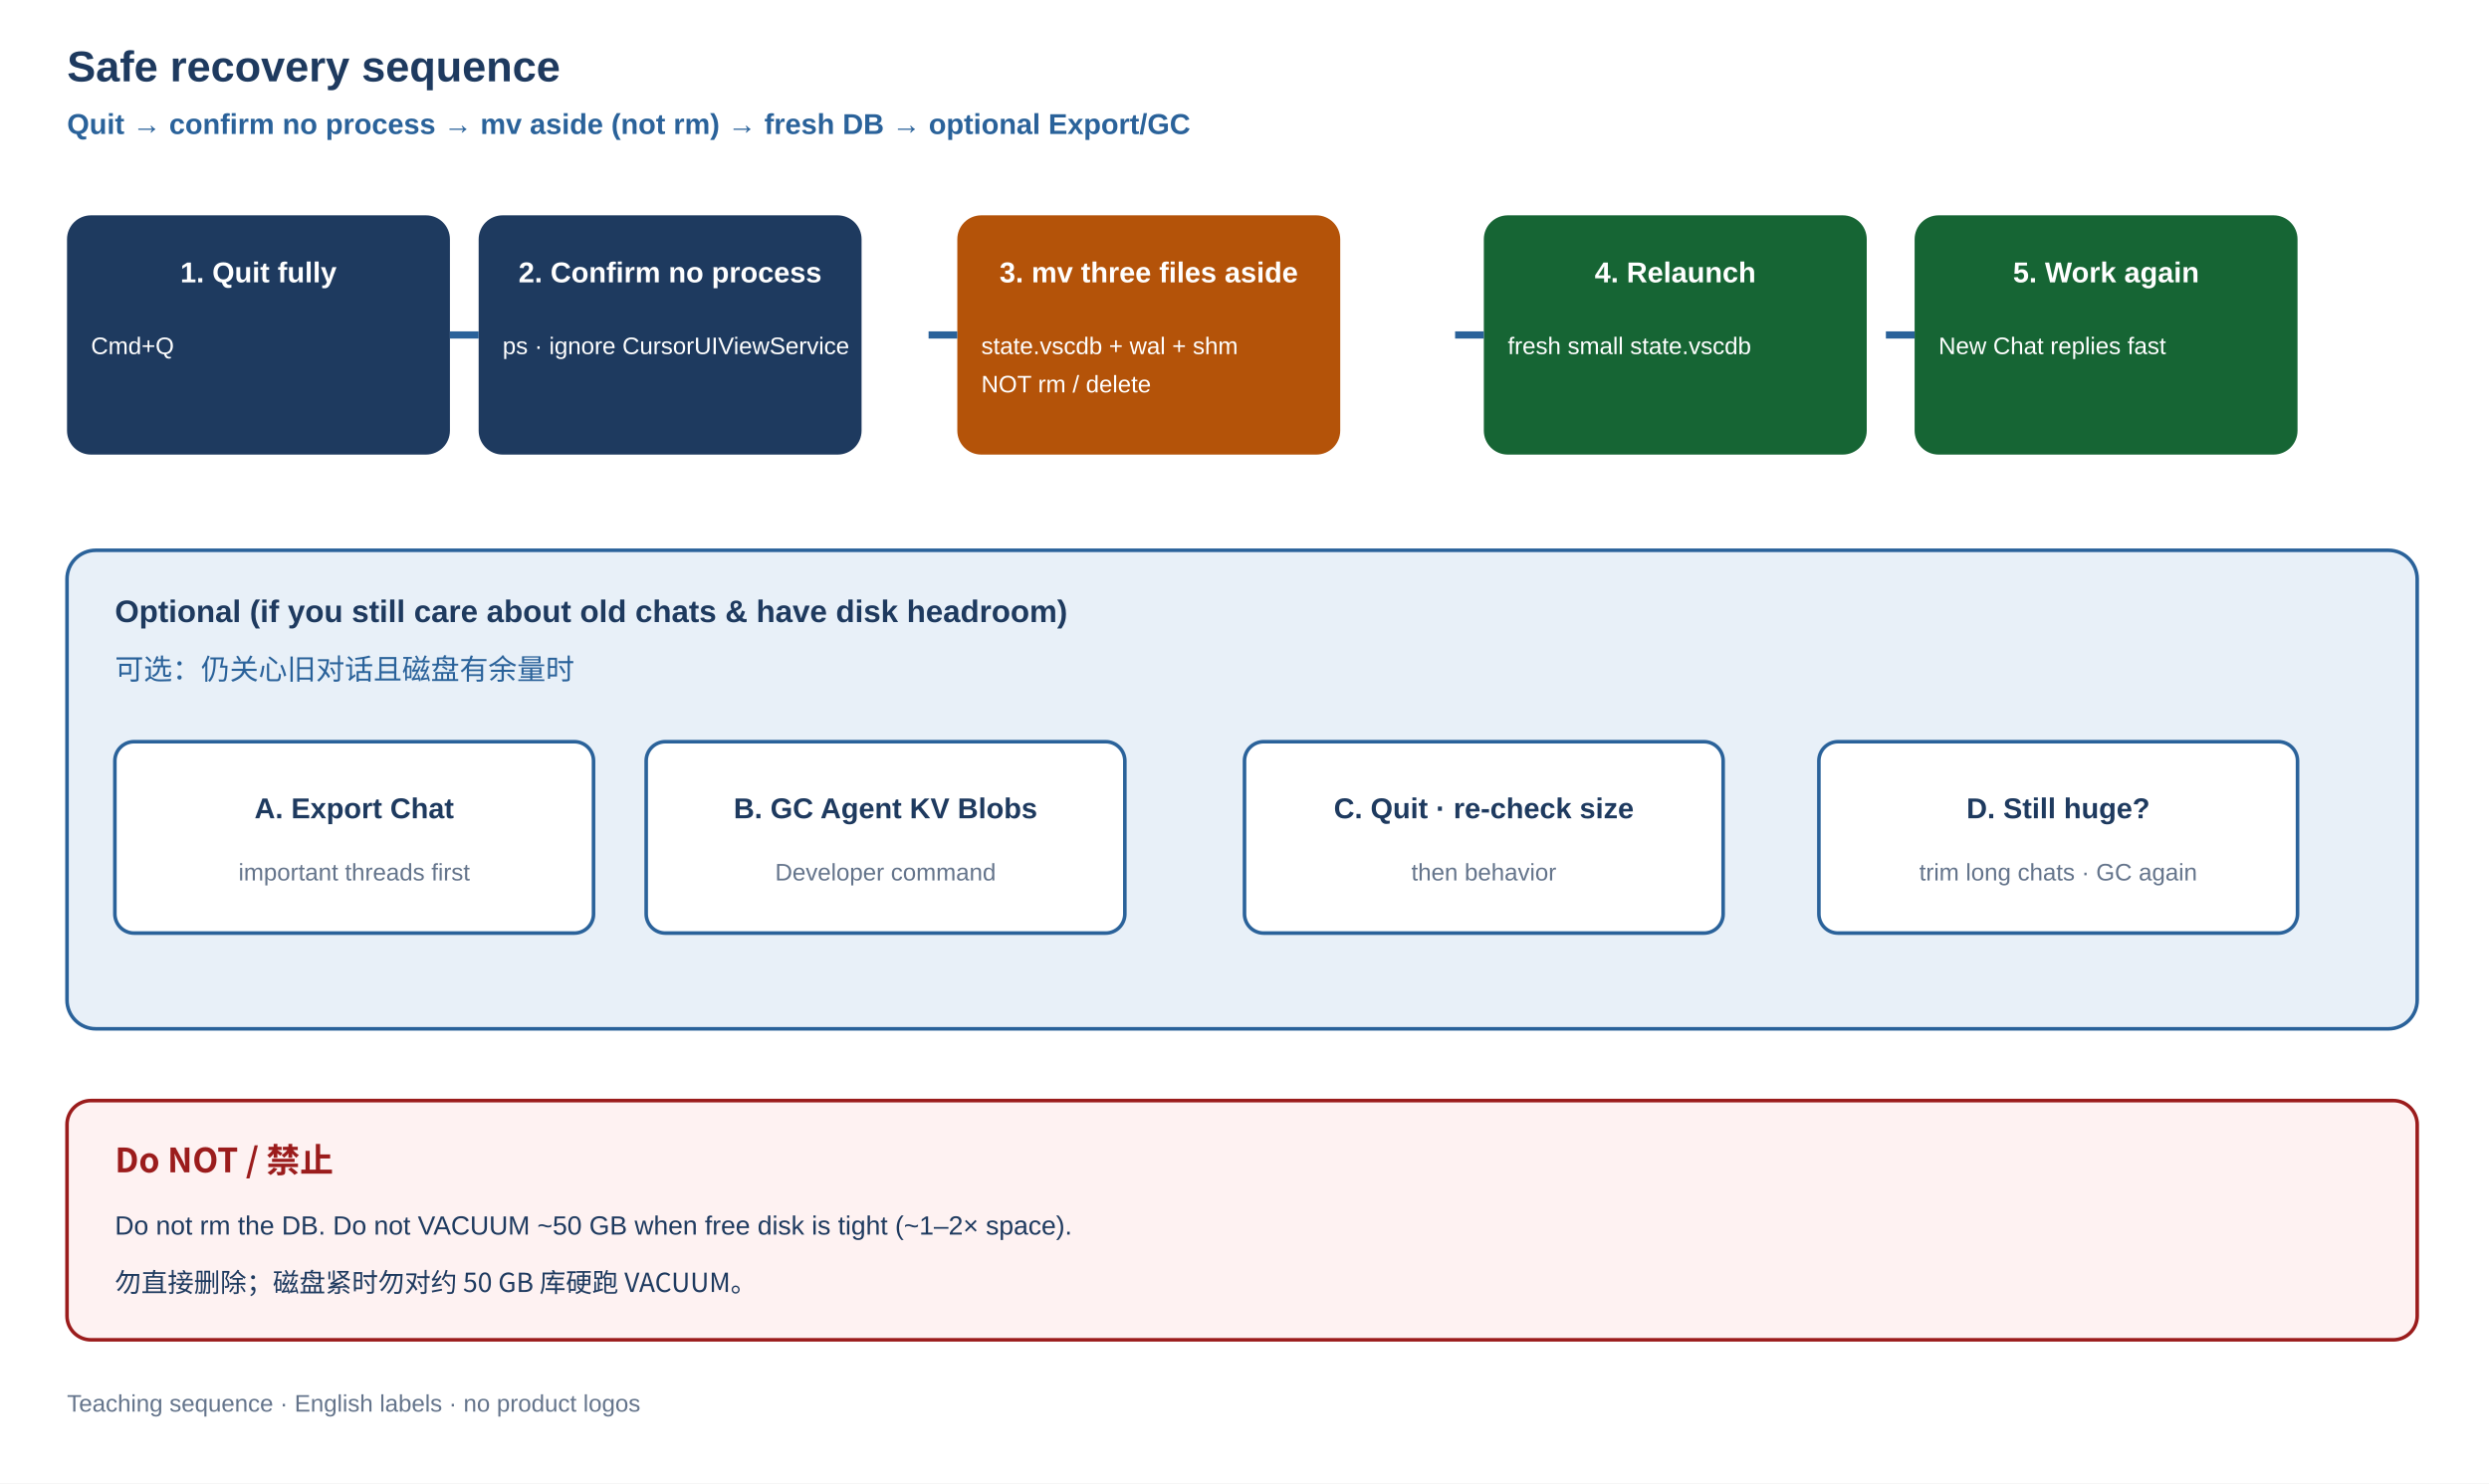
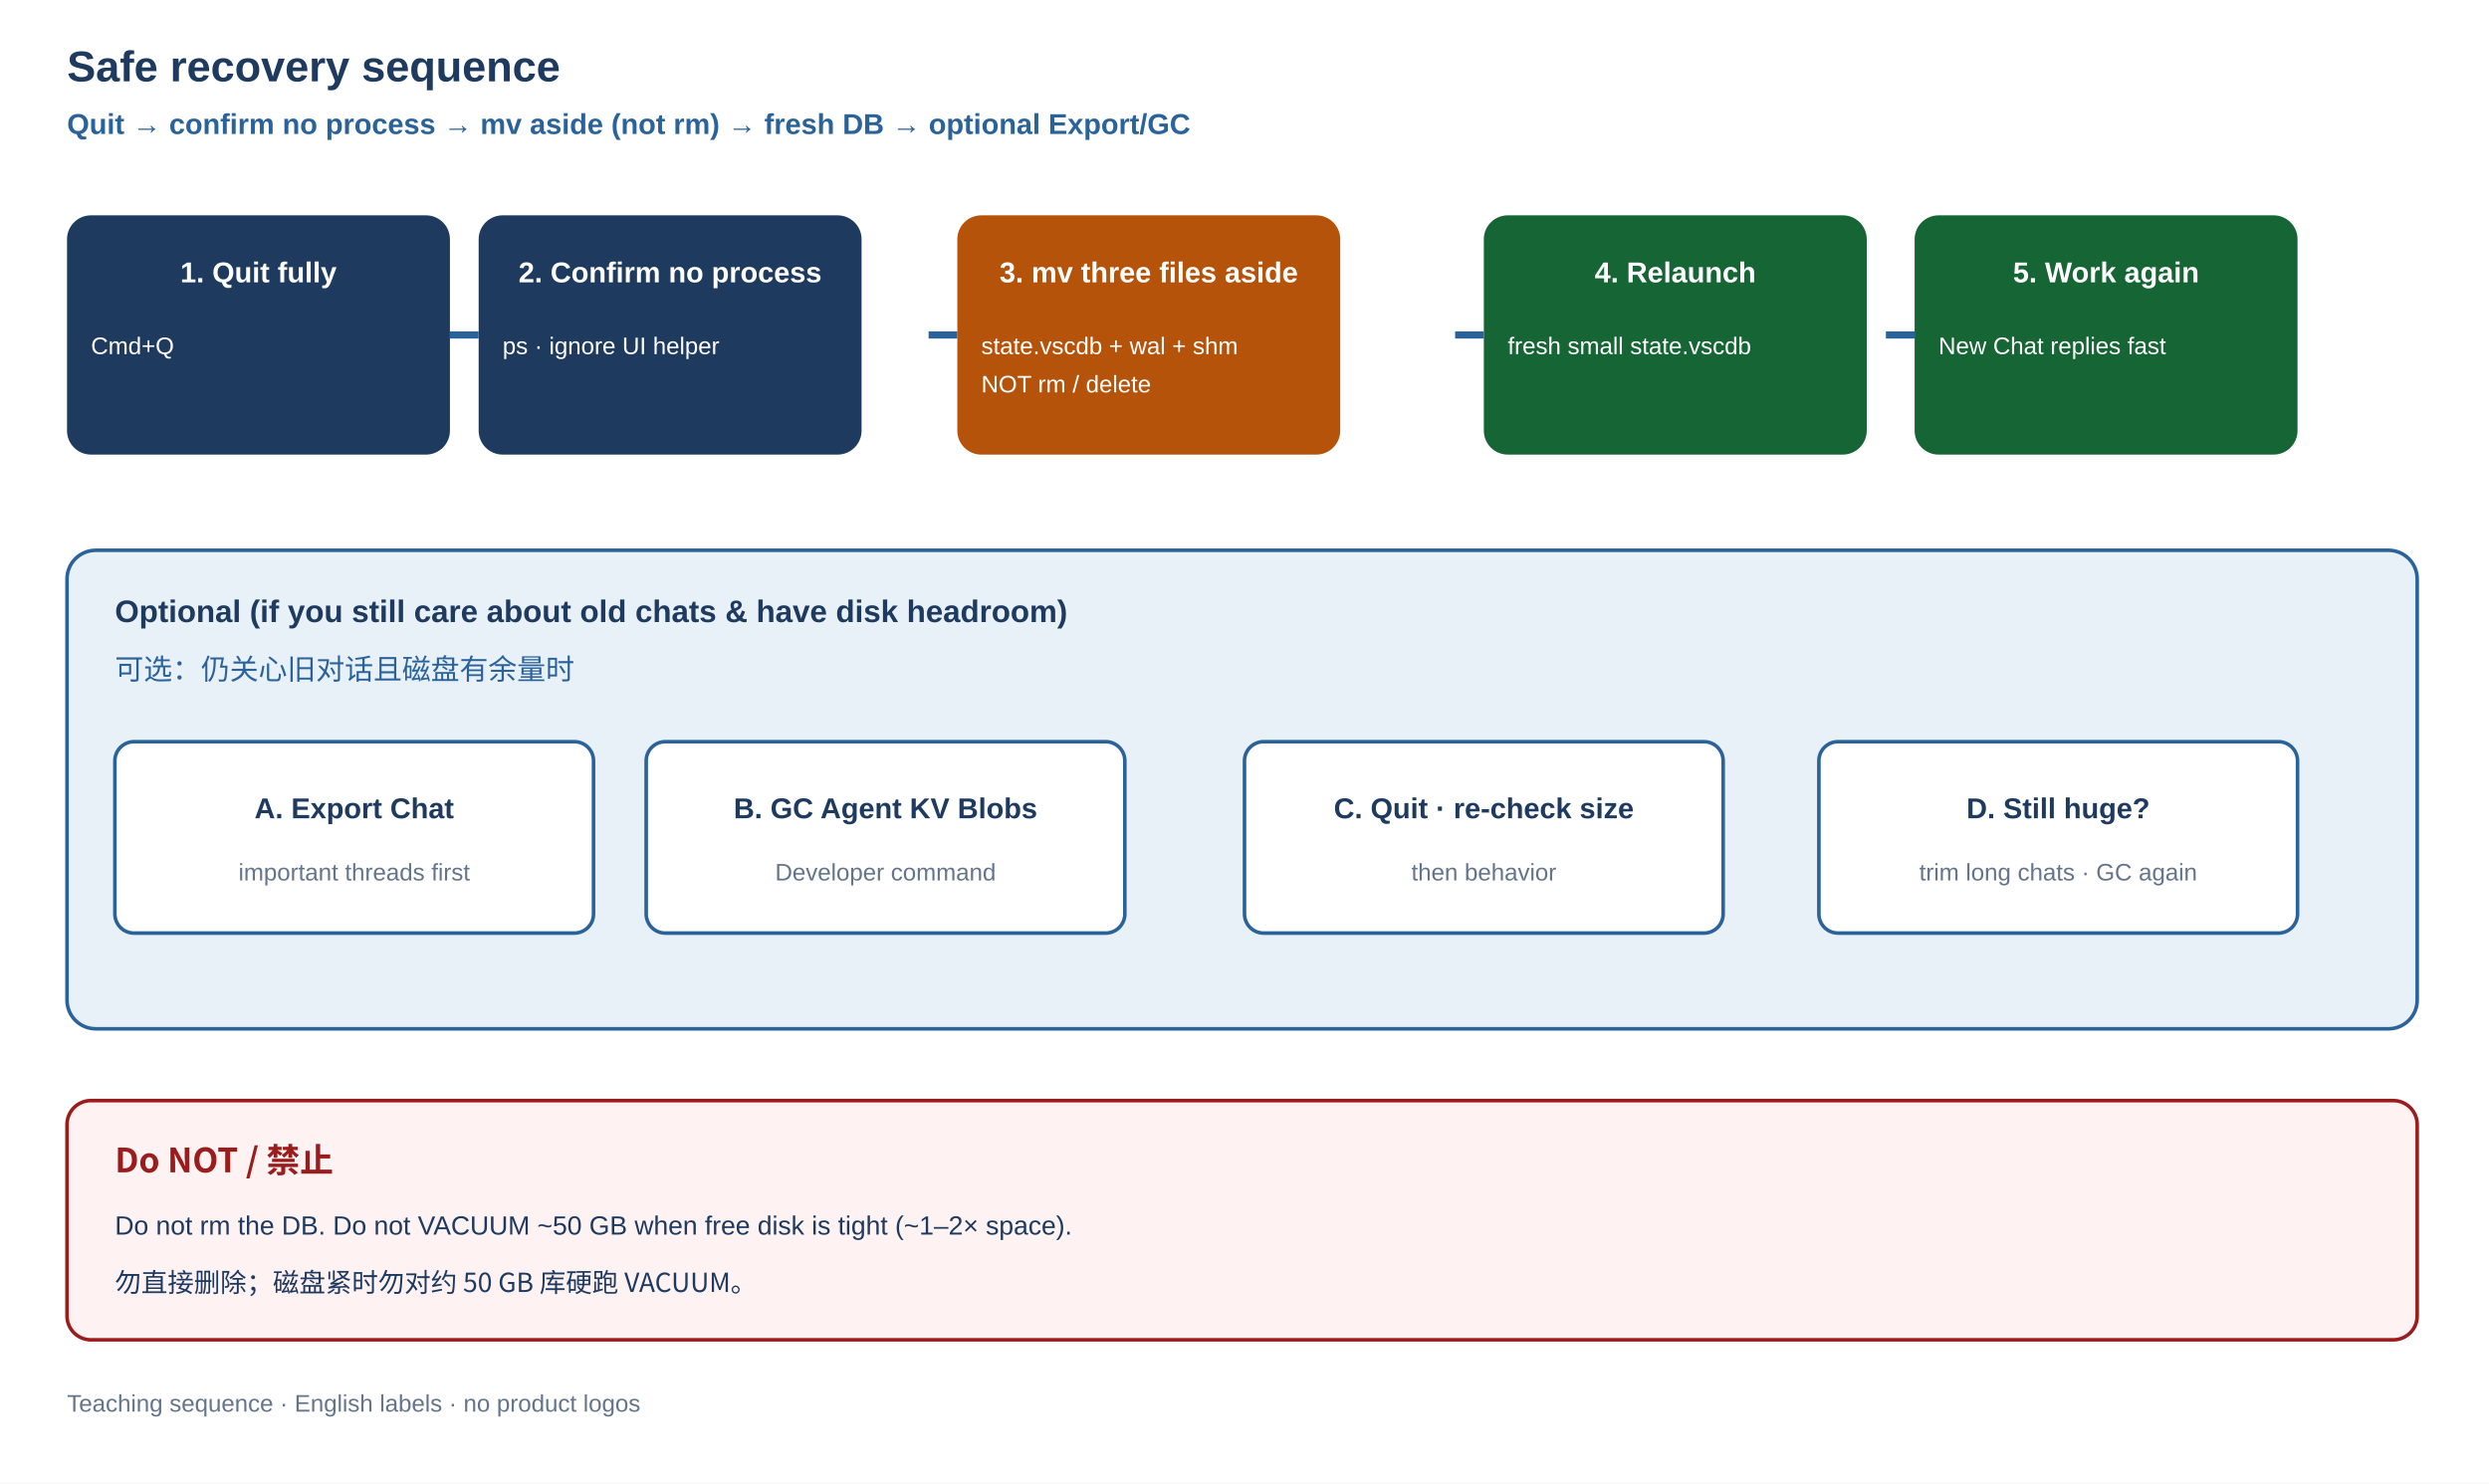
<svg xmlns="http://www.w3.org/2000/svg" width="1040" height="620" viewBox="0 0 1040 620">
  <rect width="100%" height="100%" fill="#FFFFFF" />
  <text x="28" y="34" font-family="Arial, Helvetica, sans-serif" font-size="18" font-weight="bold" fill="#1e3a5f" text-anchor="start">Safe recovery sequence</text>
  <text x="28" y="56" font-family="Arial, Helvetica, sans-serif" font-size="12" font-weight="bold" fill="#2A629A" text-anchor="start">Quit → confirm no process → mv aside (not rm) → fresh DB → optional Export/GC</text>
  <rect x="28" y="90" width="160" height="100" rx="10" fill="#1e3a5f" />
  <text x="108" y="118" font-family="Arial, Helvetica, sans-serif" font-size="12" font-weight="bold" fill="#FFFFFF" text-anchor="middle">1. Quit fully</text>
  <text x="38" y="148" font-family="Arial, Helvetica, sans-serif" font-size="10" font-weight="normal" fill="#FFFFFF" text-anchor="start">Cmd+Q</text>
  <rect x="200" y="90" width="160" height="100" rx="10" fill="#1e3a5f" />
  <text x="280" y="118" font-family="Arial, Helvetica, sans-serif" font-size="12" font-weight="bold" fill="#FFFFFF" text-anchor="middle">2. Confirm no process</text>
-   <text x="210" y="148" font-family="Arial, Helvetica, sans-serif" font-size="10" font-weight="normal" fill="#FFFFFF" text-anchor="start">ps · ignore CursorUIViewService</text>
+   <text x="210" y="148" font-family="Arial, Helvetica, sans-serif" font-size="10" font-weight="normal" fill="#FFFFFF" text-anchor="start">ps · ignore UI helper</text>
  <rect x="400" y="90" width="160" height="100" rx="10" fill="#B45309" />
  <text x="480" y="118" font-family="Arial, Helvetica, sans-serif" font-size="12" font-weight="bold" fill="#FFFFFF" text-anchor="middle">3. mv three files aside</text>
  <text x="410" y="148" font-family="Arial, Helvetica, sans-serif" font-size="10" font-weight="normal" fill="#FFFFFF" text-anchor="start">state.vscdb + wal + shm</text>
  <text x="410" y="164" font-family="Arial, Helvetica, sans-serif" font-size="10" font-weight="normal" fill="#FFFFFF" text-anchor="start">NOT rm / delete</text>
  <rect x="620" y="90" width="160" height="100" rx="10" fill="#166534" />
  <text x="700" y="118" font-family="Arial, Helvetica, sans-serif" font-size="12" font-weight="bold" fill="#FFFFFF" text-anchor="middle">4. Relaunch</text>
  <text x="630" y="148" font-family="Arial, Helvetica, sans-serif" font-size="10" font-weight="normal" fill="#FFFFFF" text-anchor="start">fresh small state.vscdb</text>
  <rect x="800" y="90" width="160" height="100" rx="10" fill="#166534" />
  <text x="880" y="118" font-family="Arial, Helvetica, sans-serif" font-size="12" font-weight="bold" fill="#FFFFFF" text-anchor="middle">5. Work again</text>
  <text x="810" y="148" font-family="Arial, Helvetica, sans-serif" font-size="10" font-weight="normal" fill="#FFFFFF" text-anchor="start">New Chat replies fast</text>
  <line x1="188" y1="140" x2="200" y2="140" stroke="#2A629A" stroke-width="3" />
  <line x1="388" y1="140" x2="400" y2="140" stroke="#2A629A" stroke-width="3" />
  <line x1="608" y1="140" x2="620" y2="140" stroke="#2A629A" stroke-width="3" />
  <line x1="788" y1="140" x2="800" y2="140" stroke="#2A629A" stroke-width="3" />
  <rect x="28" y="230" width="982" height="200" rx="12" fill="#E8F0F8" stroke="#2A629A" stroke-width="1.5" />
  <text x="48" y="260" font-family="Arial, Helvetica, sans-serif" font-size="13" font-weight="bold" fill="#1e3a5f" text-anchor="start">Optional (if you still care about old chats &amp; have disk headroom)</text>
  <text x="48" y="284" font-family="Noto Sans CJK SC, Arial, sans-serif" font-size="12" font-weight="normal" fill="#2A629A" text-anchor="start">可选：仍关心旧对话且磁盘有余量时</text>
  <rect x="48" y="310" width="200" height="80" rx="8" fill="#FFFFFF" stroke="#2A629A" stroke-width="1.5" />
  <text x="148" y="342" font-family="Arial, Helvetica, sans-serif" font-size="12" font-weight="bold" fill="#1e3a5f" text-anchor="middle">A. Export Chat</text>
  <text x="148" y="368" font-family="Arial, Helvetica, sans-serif" font-size="10" font-weight="normal" fill="#64748B" text-anchor="middle">important threads first</text>
  <rect x="270" y="310" width="200" height="80" rx="8" fill="#FFFFFF" stroke="#2A629A" stroke-width="1.5" />
  <text x="370" y="342" font-family="Arial, Helvetica, sans-serif" font-size="12" font-weight="bold" fill="#1e3a5f" text-anchor="middle">B. GC Agent KV Blobs</text>
  <text x="370" y="368" font-family="Arial, Helvetica, sans-serif" font-size="10" font-weight="normal" fill="#64748B" text-anchor="middle">Developer command</text>
  <rect x="520" y="310" width="200" height="80" rx="8" fill="#FFFFFF" stroke="#2A629A" stroke-width="1.5" />
  <text x="620" y="342" font-family="Arial, Helvetica, sans-serif" font-size="12" font-weight="bold" fill="#1e3a5f" text-anchor="middle">C. Quit · re-check size</text>
  <text x="620" y="368" font-family="Arial, Helvetica, sans-serif" font-size="10" font-weight="normal" fill="#64748B" text-anchor="middle">then behavior</text>
  <rect x="760" y="310" width="200" height="80" rx="8" fill="#FFFFFF" stroke="#2A629A" stroke-width="1.5" />
  <text x="860" y="342" font-family="Arial, Helvetica, sans-serif" font-size="12" font-weight="bold" fill="#1e3a5f" text-anchor="middle">D. Still huge?</text>
  <text x="860" y="368" font-family="Arial, Helvetica, sans-serif" font-size="10" font-weight="normal" fill="#64748B" text-anchor="middle">trim long chats · GC again</text>
  <rect x="28" y="460" width="982" height="100" rx="10" fill="#FEF2F2" stroke="#9B1C1C" stroke-width="1.5" />
  <text x="48" y="490" font-family="Noto Sans CJK SC, Arial, sans-serif" font-size="14" font-weight="bold" fill="#9B1C1C" text-anchor="start">Do NOT / 禁止</text>
  <text x="48" y="516" font-family="Arial, Helvetica, sans-serif" font-size="11" font-weight="normal" fill="#1e3a5f" text-anchor="start">Do not rm the DB. Do not VACUUM ~50 GB when free disk is tight (~1–2× space).</text>
  <text x="48" y="540" font-family="Noto Sans CJK SC, Arial, sans-serif" font-size="11" font-weight="normal" fill="#1e3a5f" text-anchor="start">勿直接删除；磁盘紧时勿对约 50 GB 库硬跑 VACUUM。</text>
  <text x="28" y="590" font-family="Arial, Helvetica, sans-serif" font-size="10" font-weight="normal" fill="#64748B" text-anchor="start">Teaching sequence · English labels · no product logos</text>
</svg>
